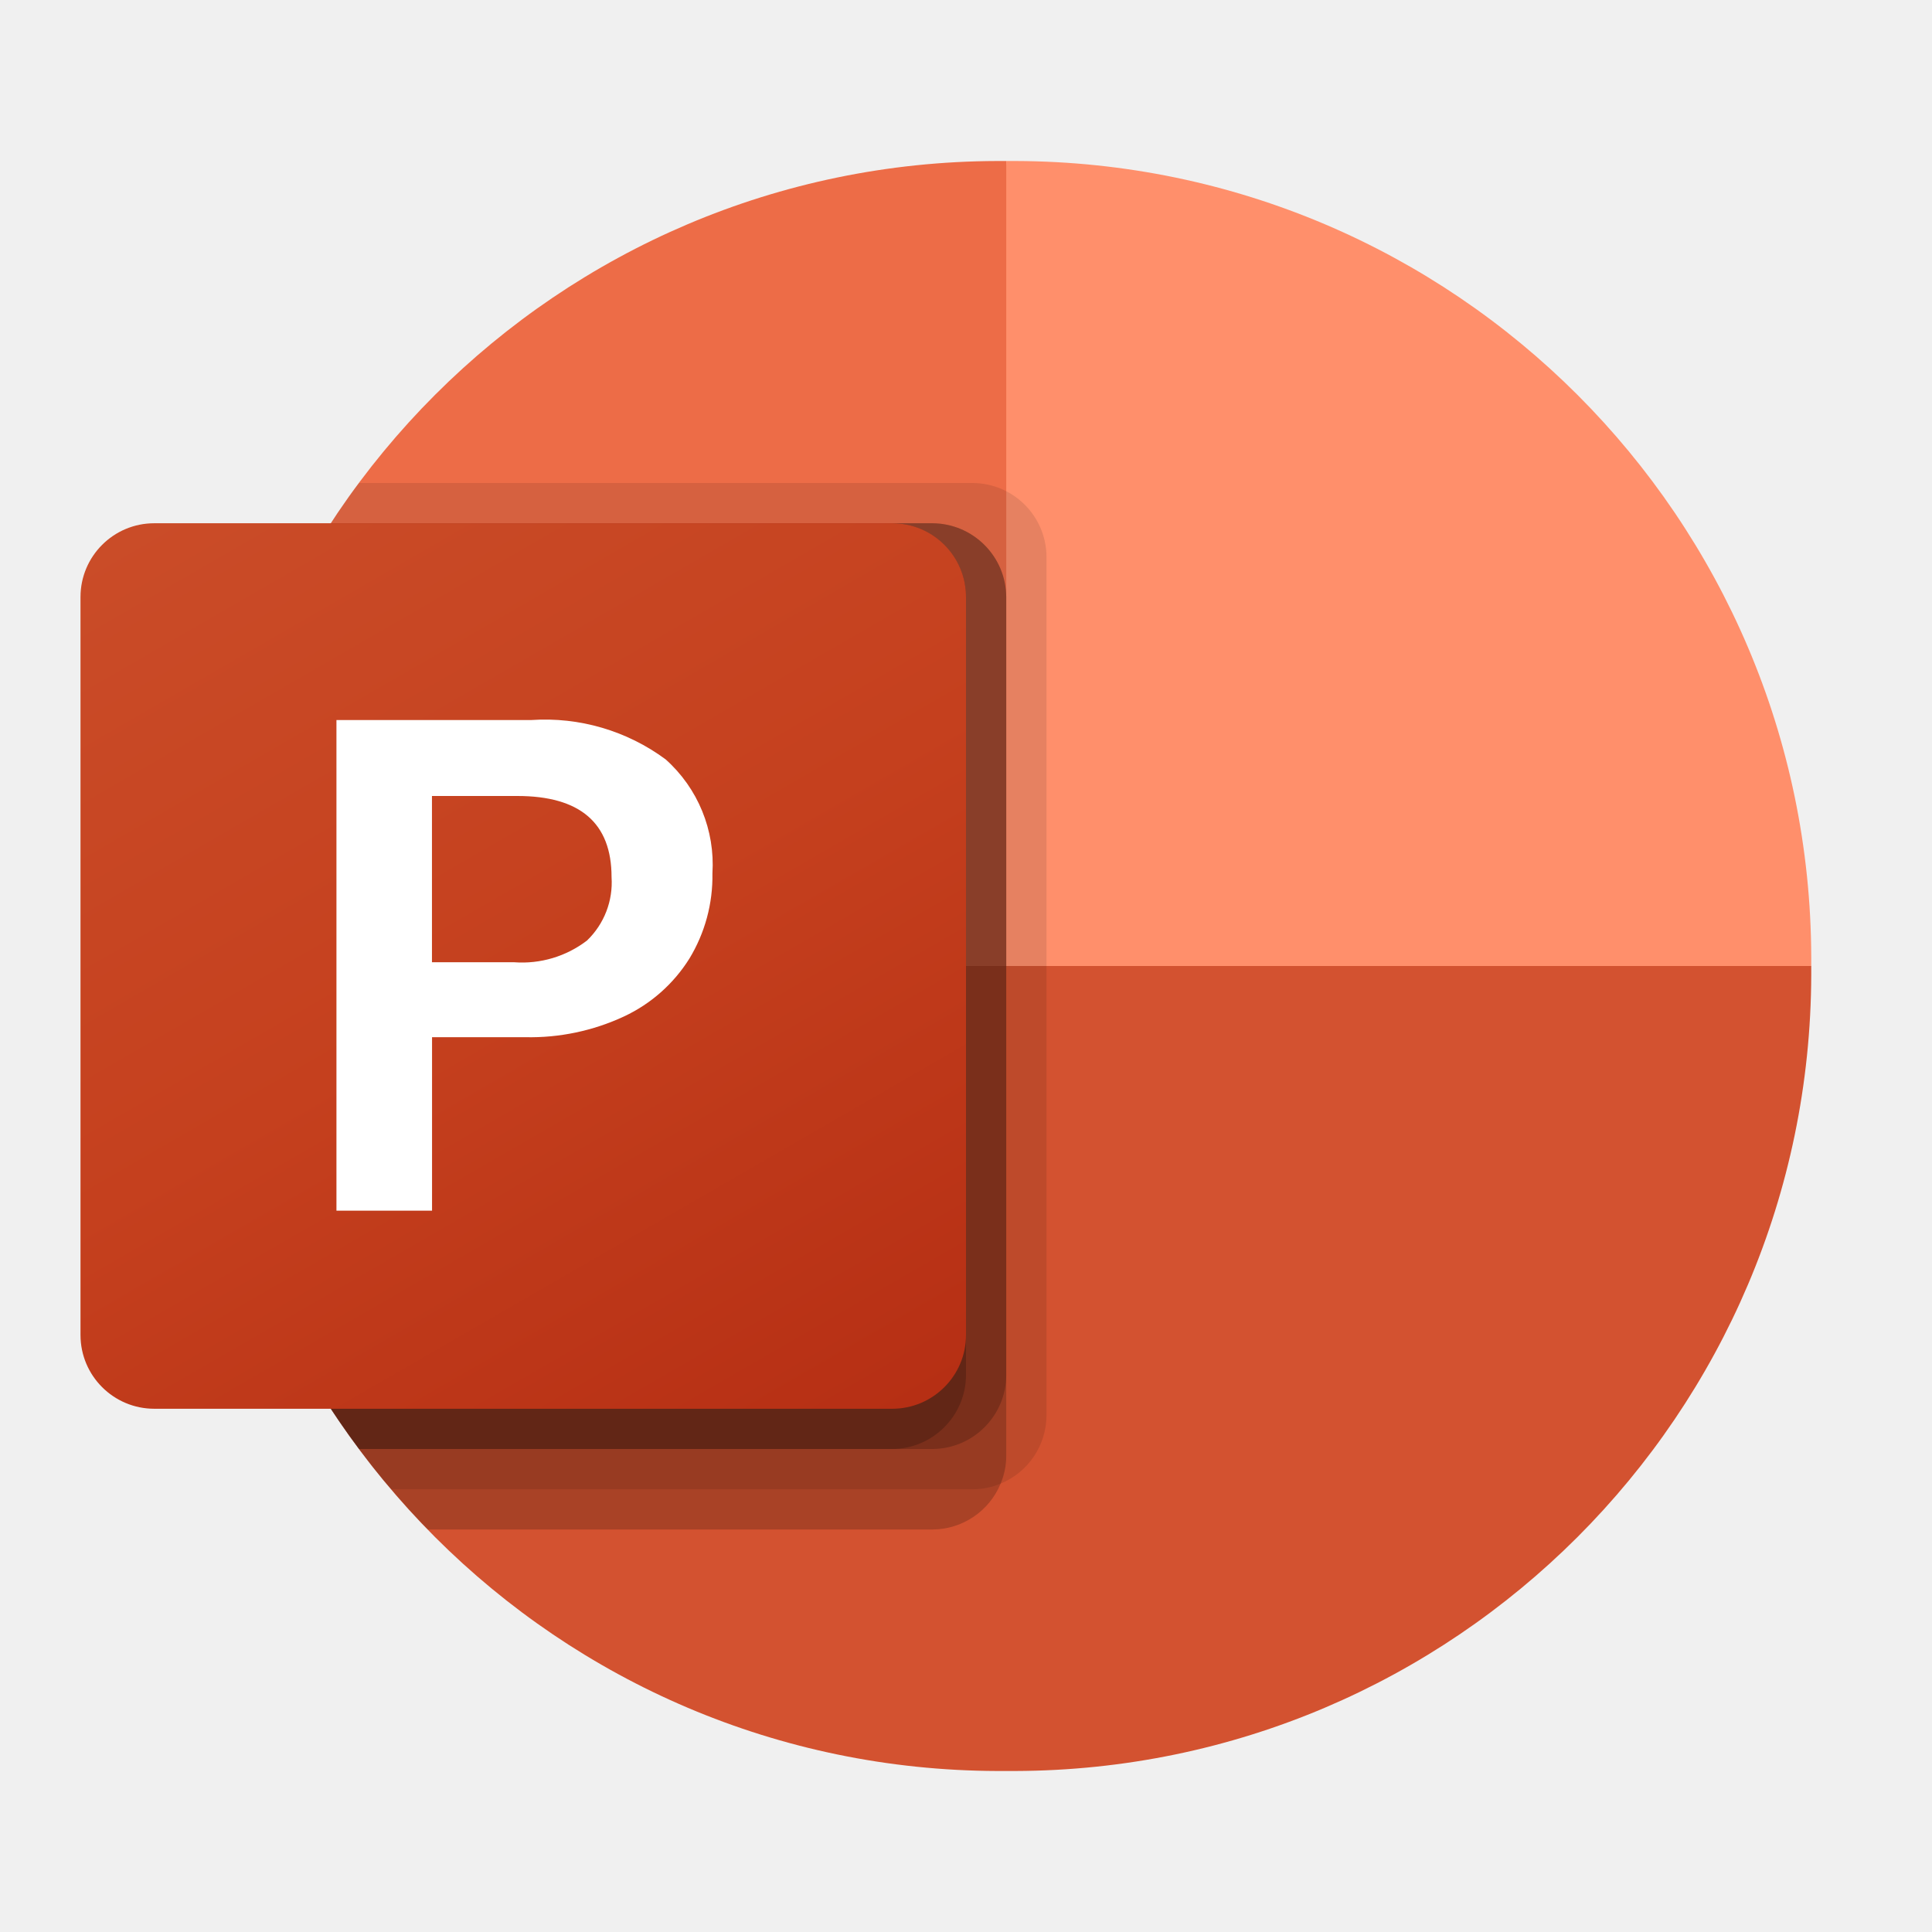
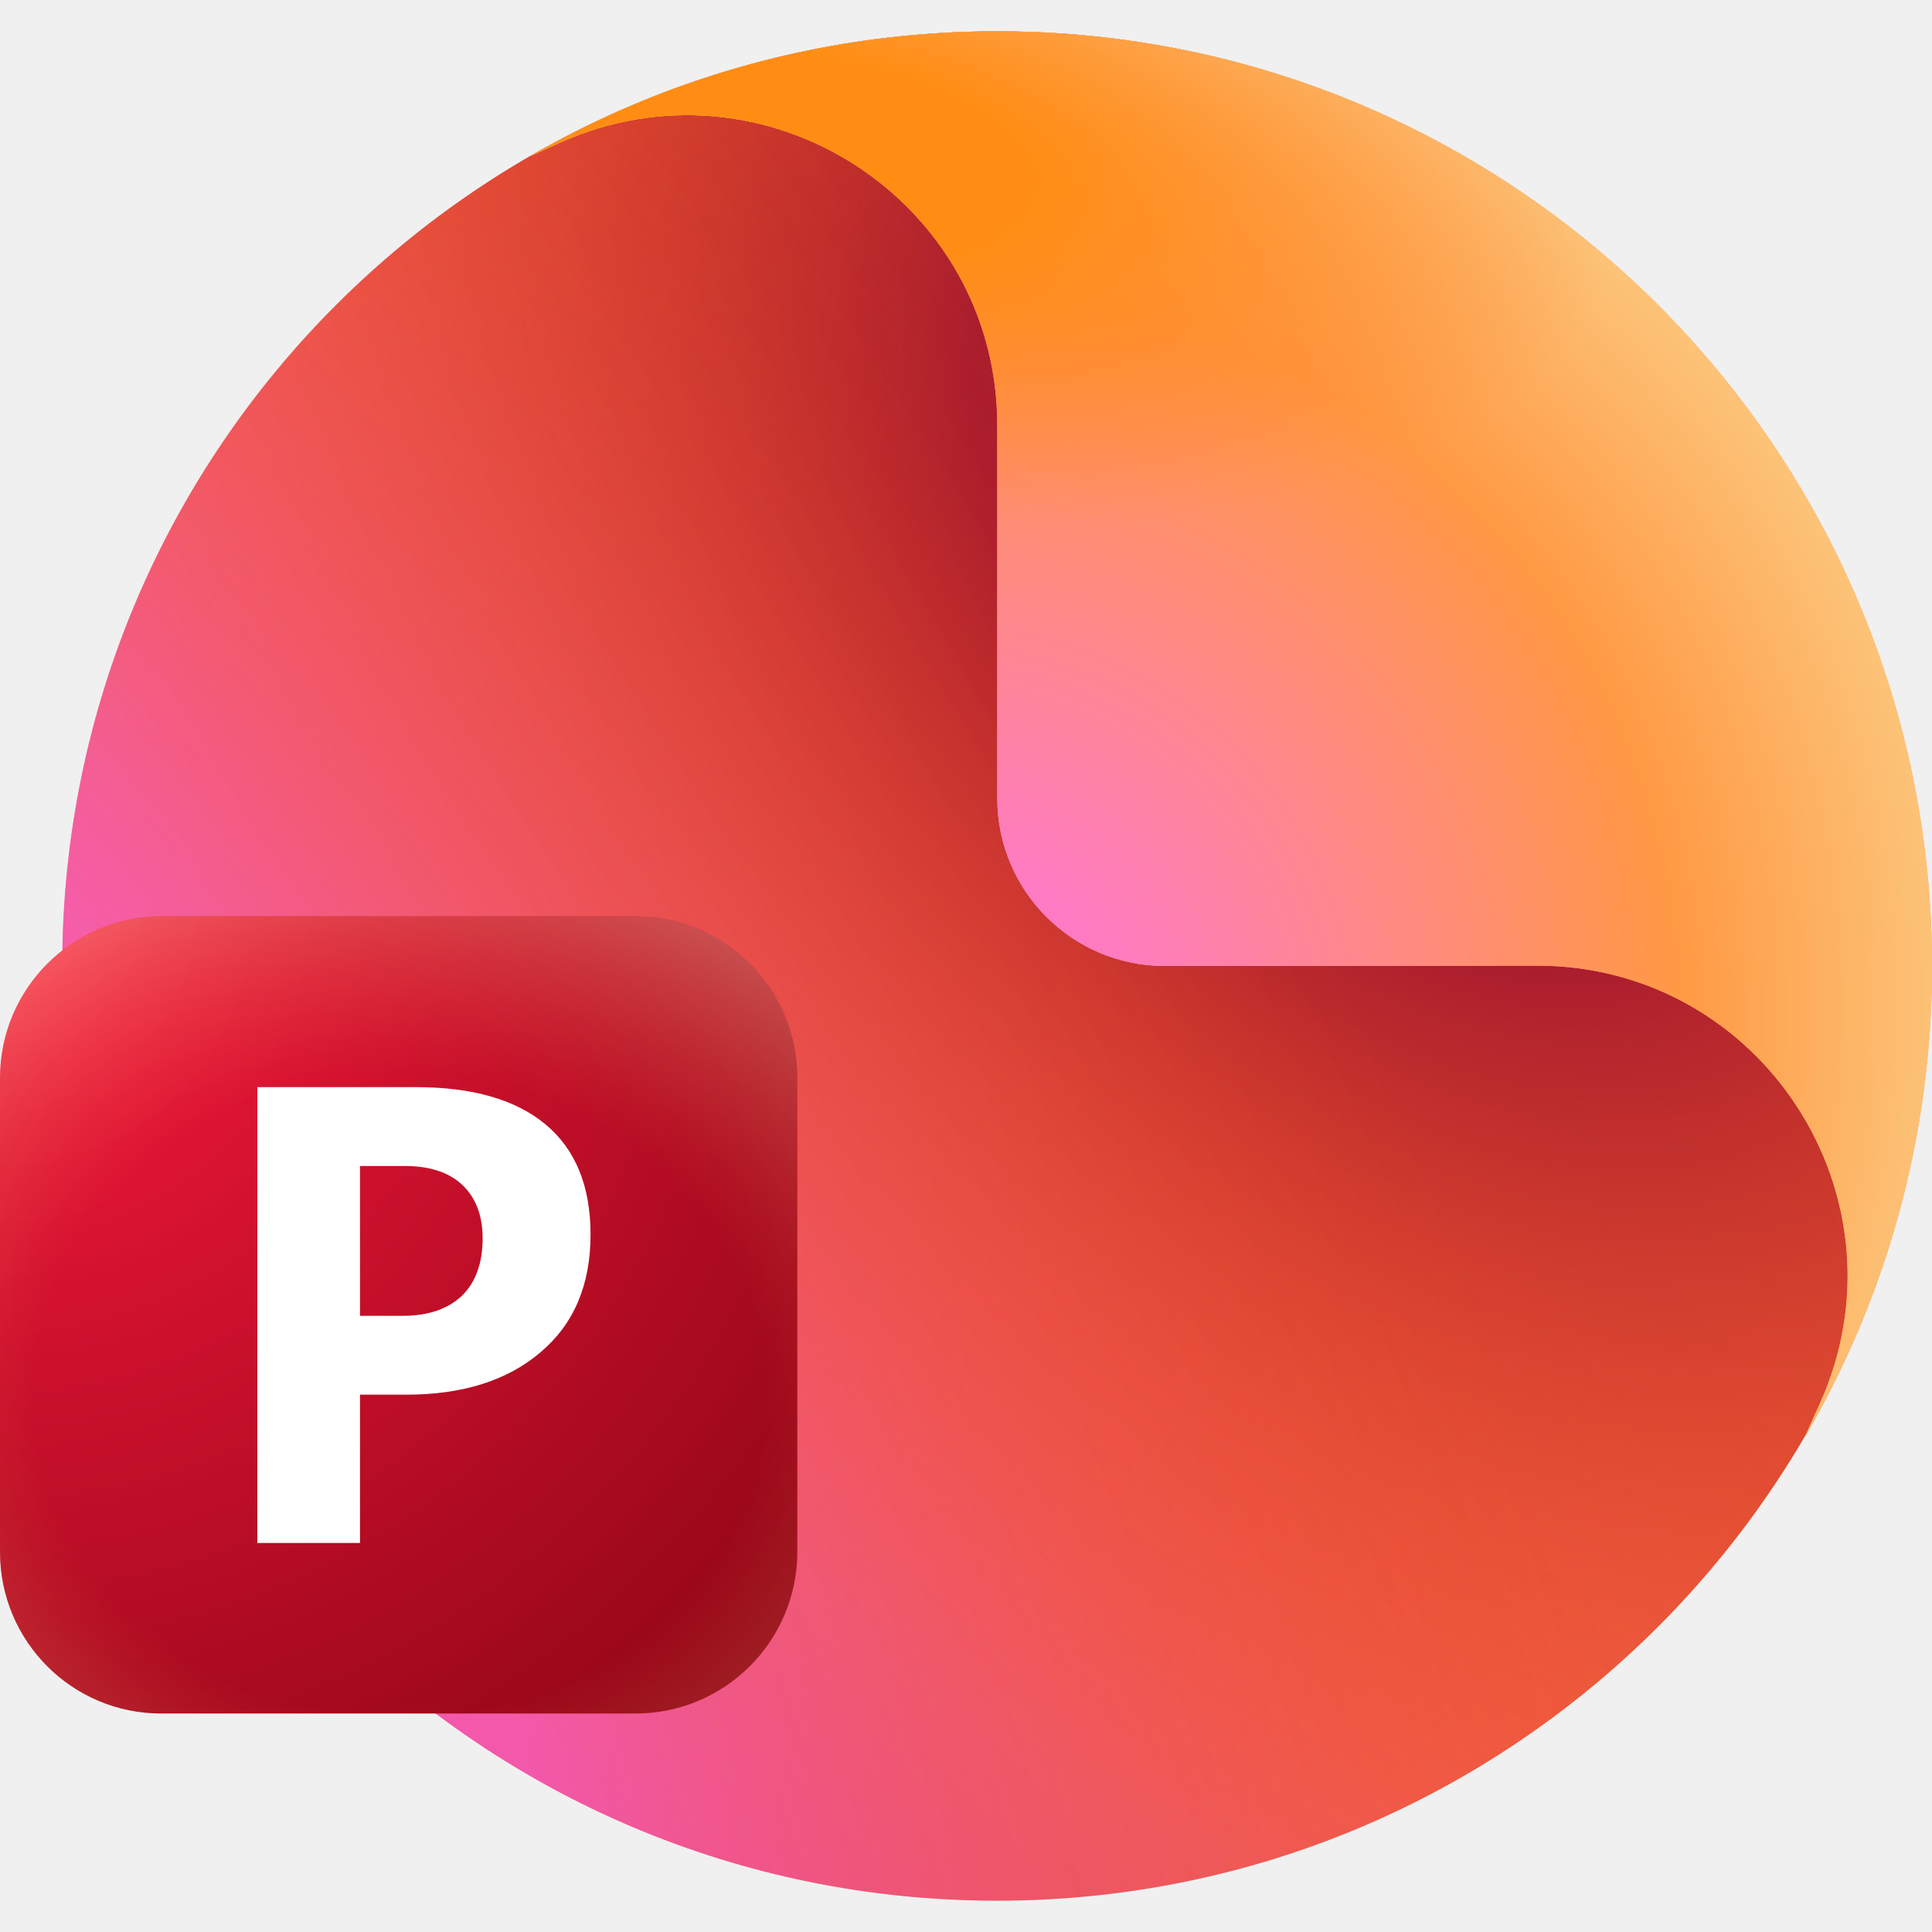
- <svg xmlns="http://www.w3.org/2000/svg" viewBox="0 0 48 48">
-   <defs>
-     <linearGradient id="a" x1="5.822" y1="11.568" x2="20.178" y2="36.432" gradientUnits="userSpaceOnUse">
-       <stop offset="0" stop-color="#ca4c28" />
-       <stop offset=".5" stop-color="#c5401e" />
-       <stop offset="1" stop-color="#b62f14" />
-     </linearGradient>
-   </defs>
-   <path d="M28 26L25 4h-.224A19.834 19.834 0 0 0 5 23.776V24z" fill="#ed6c47" />
-   <path d="M25.224 4H25v20l10 4 10-4v-.224A19.834 19.834 0 0 0 25.224 4z" fill="#ff8f6b" />
-   <path d="M45 24v.22A19.837 19.837 0 0 1 25.22 44h-.44A19.837 19.837 0 0 1 5 24.22V24z" fill="#d35230" />
-   <path fill="none" d="M0 0h48v48H0z" />
-   <path d="M26 13.83v21.34a1.841 1.841 0 0 1-1.14 1.69 1.772 1.772 0 0 1-.69.14H9.72c-.28-.32-.55-.66-.8-1A19.614 19.614 0 0 1 5 24.22v-.44A19.555 19.555 0 0 1 8.22 13c.22-.34.45-.68.7-1h15.25A1.844 1.844 0 0 1 26 13.83z" opacity=".1" />
-   <path d="M25 14.83v21.34a1.772 1.772 0 0 1-.14.69A1.841 1.841 0 0 1 23.17 38H10.63a17.1 17.1 0 0 1-.91-1c-.28-.32-.55-.66-.8-1A19.614 19.614 0 0 1 5 24.22v-.44A19.555 19.555 0 0 1 8.22 13h14.95A1.844 1.844 0 0 1 25 14.83z" opacity=".2" />
-   <path d="M25 14.83v19.34A1.844 1.844 0 0 1 23.17 36H8.92A19.614 19.614 0 0 1 5 24.22v-.44A19.555 19.555 0 0 1 8.22 13h14.95A1.844 1.844 0 0 1 25 14.83z" opacity=".2" />
-   <path d="M24 14.83v19.34A1.844 1.844 0 0 1 22.17 36H8.92A19.614 19.614 0 0 1 5 24.22v-.44A19.555 19.555 0 0 1 8.22 13h13.95A1.844 1.844 0 0 1 24 14.83z" opacity=".2" />
-   <rect x="2" y="13" width="22" height="22" rx="1.833" fill="url(#a)" />
-   <path d="M13.2 17.889a5.039 5.039 0 0 1 3.338.978A3.5 3.5 0 0 1 17.7 21.7a3.942 3.942 0 0 1-.573 2.117 3.829 3.829 0 0 1-1.627 1.438 5.524 5.524 0 0 1-2.447.514h-2.319v4.31H8.359v-12.19zm-2.468 6.018h2.044a2.654 2.654 0 0 0 1.807-.539 2 2 0 0 0 .611-1.577q0-2.015-2.342-2.015h-2.12z" fill="#fff" />
+ <svg xmlns="http://www.w3.org/2000/svg" viewBox="0 0 512 512">
+   <linearGradient id="SVGn14hOenm" x1="382.75" x2="79.21" y1="371.37" y2="80.987" gradientTransform="matrix(1 0 0 -1 0 514)" gradientUnits="userSpaceOnUse">
+     <stop offset=".058" stop-color="#ff7f48" />
+     <stop offset="1" stop-color="#e5495b" />
+   </linearGradient>
+   <circle cx="264.2" cy="256" r="247.7" fill="url(#SVGn14hOenm)" />
+   <radialGradient id="SVGbAG36b7W" cx="-714.549" cy="813.211" r="13.213" gradientTransform="rotate(135 -23971.64 -20041.308)scale(37.6452 -63.3622)" gradientUnits="userSpaceOnUse">
+     <stop offset=".151" stop-color="#aa1d2d" />
+     <stop offset=".381" stop-color="#d12b18" stop-opacity=".44" />
+     <stop offset=".602" stop-color="#ff3c00" stop-opacity="0" />
+   </radialGradient>
+   <circle cx="264.2" cy="256" r="247.7" fill="url(#SVGbAG36b7W)" />
+   <radialGradient id="SVGpVeQoCIG" cx="-695.318" cy="783.003" r="13.213" gradientTransform="rotate(154.717 17997.165 22748.851)scale(-35.686 64.6502)" gradientUnits="userSpaceOnUse">
+     <stop offset=".407" stop-color="#ff66fb" />
+     <stop offset="1" stop-color="#ea3d01" stop-opacity="0" />
+   </radialGradient>
+   <circle cx="264.2" cy="256" r="247.7" fill="url(#SVGpVeQoCIG)" fill-opacity=".5" />
+   <linearGradient id="SVGZmOxvbFJ" x1="262.663" x2="529.302" y1="268.307" y2="465.932" gradientTransform="matrix(1 0 0 -1 0 514)" gradientUnits="userSpaceOnUse">
+     <stop offset=".311" stop-color="#ff6e30" />
+     <stop offset=".635" stop-color="#ffa05c" />
+   </linearGradient>
+   <path fill="url(#SVGZmOxvbFJ)" d="M264.3 8.3C401.1 8.3 512 119.2 512 256c0 45.5-12.3 88.2-33.7 124.8l4-8.9c24.5-54.4-15.3-116-75-116l-98.6.1c-24.5 0-44.4-19.9-44.4-44.4v-98.8c0-59.7-61.7-99.5-116.1-74.9l-7.9 3.6c36.4-21.1 78.8-33.2 124-33.2" />
+   <radialGradient id="SVGsh4e0c8W" cx="-661.876" cy="782.058" r="13.213" gradientTransform="rotate(191.835 7211.206 9998.676)scale(-24.239 23.1082)" gradientUnits="userSpaceOnUse">
+     <stop offset=".786" stop-color="#ffa05c" stop-opacity="0" />
+     <stop offset=".905" stop-color="#ffce84" />
+   </radialGradient>
+   <path fill="url(#SVGsh4e0c8W)" d="M264.3 8.3C401.1 8.3 512 119.2 512 256c0 45.5-12.3 88.2-33.7 124.8l4-8.9c24.5-54.4-15.3-116-75-116l-98.6.1c-24.5 0-44.4-19.9-44.4-44.4v-98.8c0-59.7-61.7-99.5-116.1-74.9l-7.9 3.6c36.4-21.1 78.8-33.2 124-33.2" />
+   <radialGradient id="SVGql9F8bOu" cx="-681.922" cy="756.459" r="13.213" gradientTransform="rotate(146.802 11083.015 6532.107)scale(-24.4756 23.4062)" gradientUnits="userSpaceOnUse">
+     <stop offset=".295" stop-color="#ff99e9" />
+     <stop offset=".728" stop-color="#ff99e9" stop-opacity="0" />
+   </radialGradient>
+   <path fill="url(#SVGql9F8bOu)" fill-opacity=".8" d="M264.3 8.3C401.1 8.3 512 119.2 512 256c0 45.5-12.3 88.2-33.7 124.8l4-8.9c24.5-54.4-15.3-116-75-116l-98.6.1c-24.5 0-44.4-19.9-44.4-44.4v-98.8c0-59.7-61.7-99.5-116.1-74.9l-7.9 3.6c36.4-21.1 78.8-33.2 124-33.2" />
+   <radialGradient id="SVGT8xfhx0N" cx="-695.629" cy="752.852" r="13.213" gradientTransform="rotate(131.136 13185.93 5039.814)scale(-26.059 23.7991)" gradientUnits="userSpaceOnUse">
+     <stop offset="0" stop-color="#fd6ef9" />
+     <stop offset=".637" stop-color="#f94" />
+     <stop offset=".852" stop-color="#fcc479" />
+   </radialGradient>
+   <path fill="url(#SVGT8xfhx0N)" d="M264.3 8.3C401.1 8.3 512 119.2 512 256c0 45.5-12.3 88.2-33.7 124.8l4-8.9c24.5-54.4-15.3-116-75-116l-98.6.1c-24.5 0-44.4-19.9-44.4-44.4v-98.8c0-59.7-61.7-99.5-116.1-74.9l-7.9 3.6c36.4-21.1 78.8-33.2 124-33.2" />
+   <radialGradient id="SVGDCC2pcUT" cx="-689.282" cy="828.139" r="13.213" gradientTransform="rotate(98.395 -15196.45 -8353.015)scale(13.2634 -29.9755)" gradientUnits="userSpaceOnUse">
+     <stop offset=".144" stop-color="#ff8d13" />
+     <stop offset=".537" stop-color="#ff7f29" stop-opacity="0" />
+   </radialGradient>
+   <path fill="url(#SVGDCC2pcUT)" d="M264.3 8.3C401.1 8.3 512 119.2 512 256c0 45.5-12.3 88.2-33.7 124.8l4-8.9c24.5-54.4-15.3-116-75-116l-98.6.1c-24.5 0-44.4-19.9-44.4-44.4v-98.8c0-59.7-61.7-99.5-116.1-74.9l-7.9 3.6c36.4-21.1 78.8-33.2 124-33.2" />
+   <radialGradient id="SVGijJA9cDR" cx="-665.445" cy="803.132" r="13.213" gradientTransform="matrix(16 16 16 -16 -2203 23739.98)" gradientUnits="userSpaceOnUse">
+     <stop offset="0" stop-color="#f8193e" />
+     <stop offset=".939" stop-color="#920616" />
+   </radialGradient>
+   <path fill="url(#SVGijJA9cDR)" d="M42.9 242.8h125.5c23.7 0 42.9 19.2 42.9 42.9v125.5c0 23.7-19.2 42.9-42.9 42.9H42.9C19.2 454.2 0 435 0 411.3V285.7c0-23.7 19.2-42.9 42.9-42.9" />
+   <radialGradient id="SVGdJbezbxQ" cx="-647.64" cy="859.487" r="13.211" gradientTransform="matrix(0 11.2 12.75 0 -10852.752 7623.2)" gradientUnits="userSpaceOnUse">
+     <stop offset=".576" stop-color="#ffb055" stop-opacity="0" />
+     <stop offset=".974" stop-color="#fff2be" />
+   </radialGradient>
+   <path fill="url(#SVGdJbezbxQ)" fill-opacity=".3" d="M42.9 242.8h125.5c23.7 0 42.9 19.2 42.9 42.9v125.5c0 23.7-19.2 42.9-42.9 42.9H42.9C19.2 454.2 0 435 0 411.3V285.7c0-23.7 19.2-42.9 42.9-42.9" />
+   <path fill="#fff" d="M95.4 369.6v39.3H68.2V288.1h42c15 0 26.5 3.3 34.4 9.9s11.9 16.3 11.9 29.2c0 13.3-4.4 23.7-13.3 31.2c-8.8 7.5-20.7 11.2-35.5 11.2zm0-60.6v39.7h11.4c6.7 0 11.9-1.8 15.6-5.3c3.6-3.5 5.5-8.6 5.5-15.2c0-6.1-1.8-10.8-5.4-14.2c-3.5-3.3-8.6-5-15.2-5z" />
</svg>
